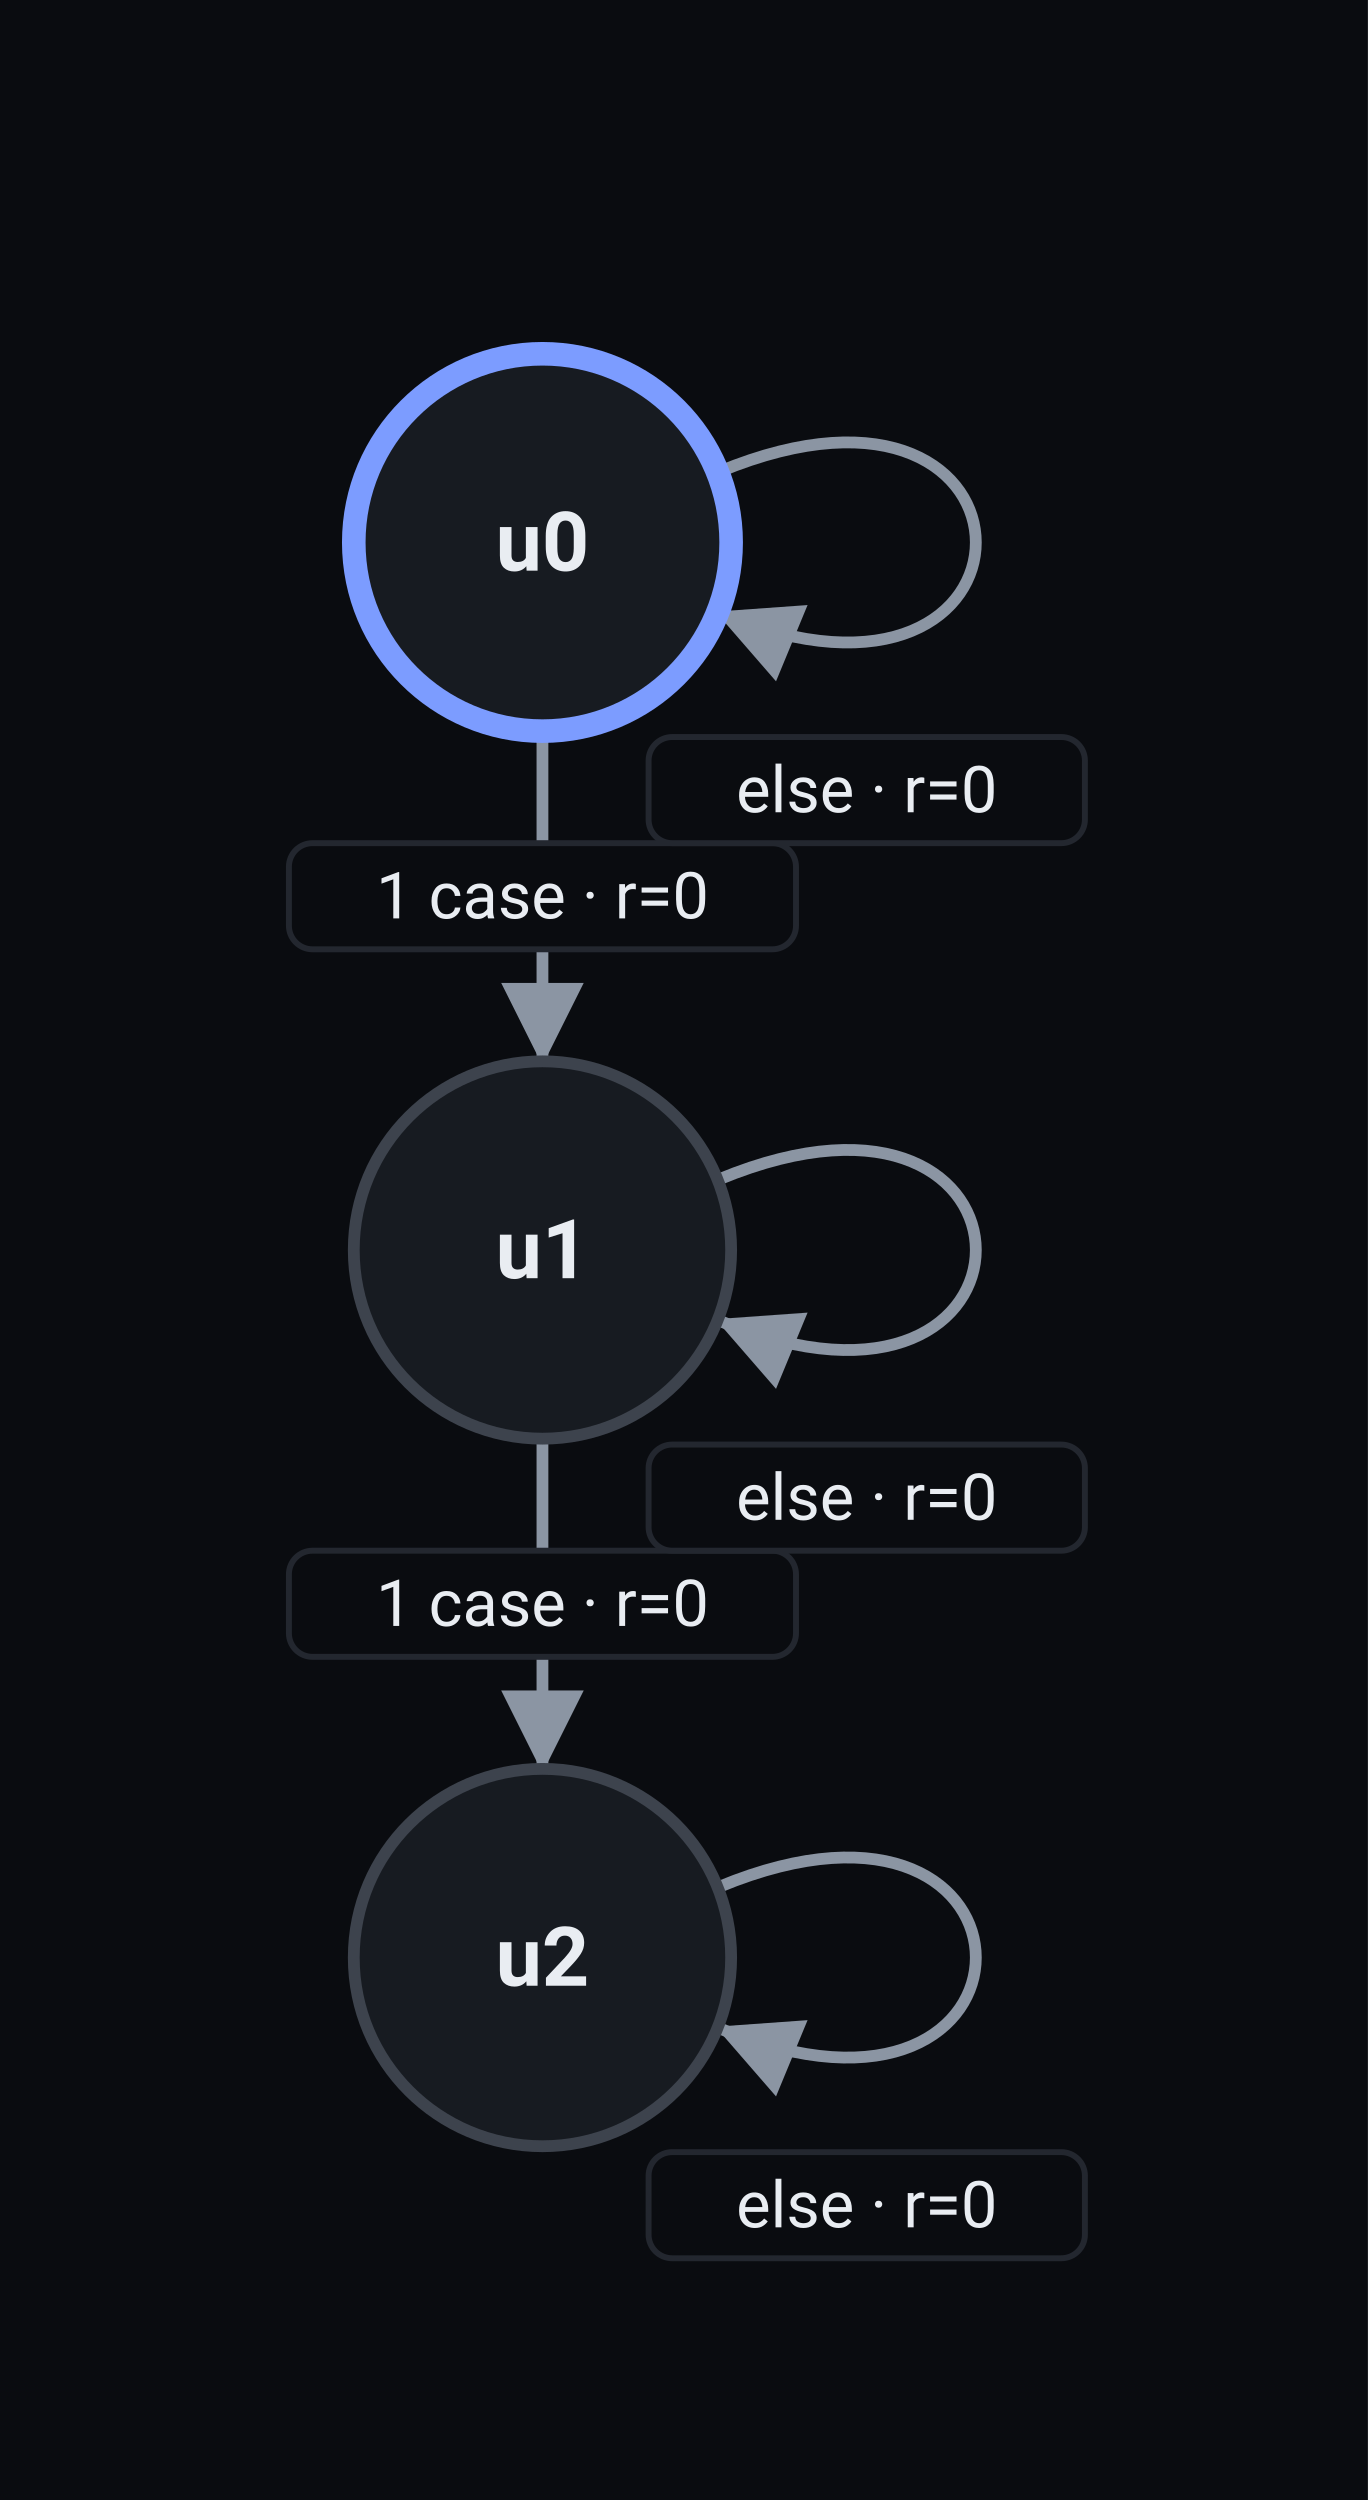
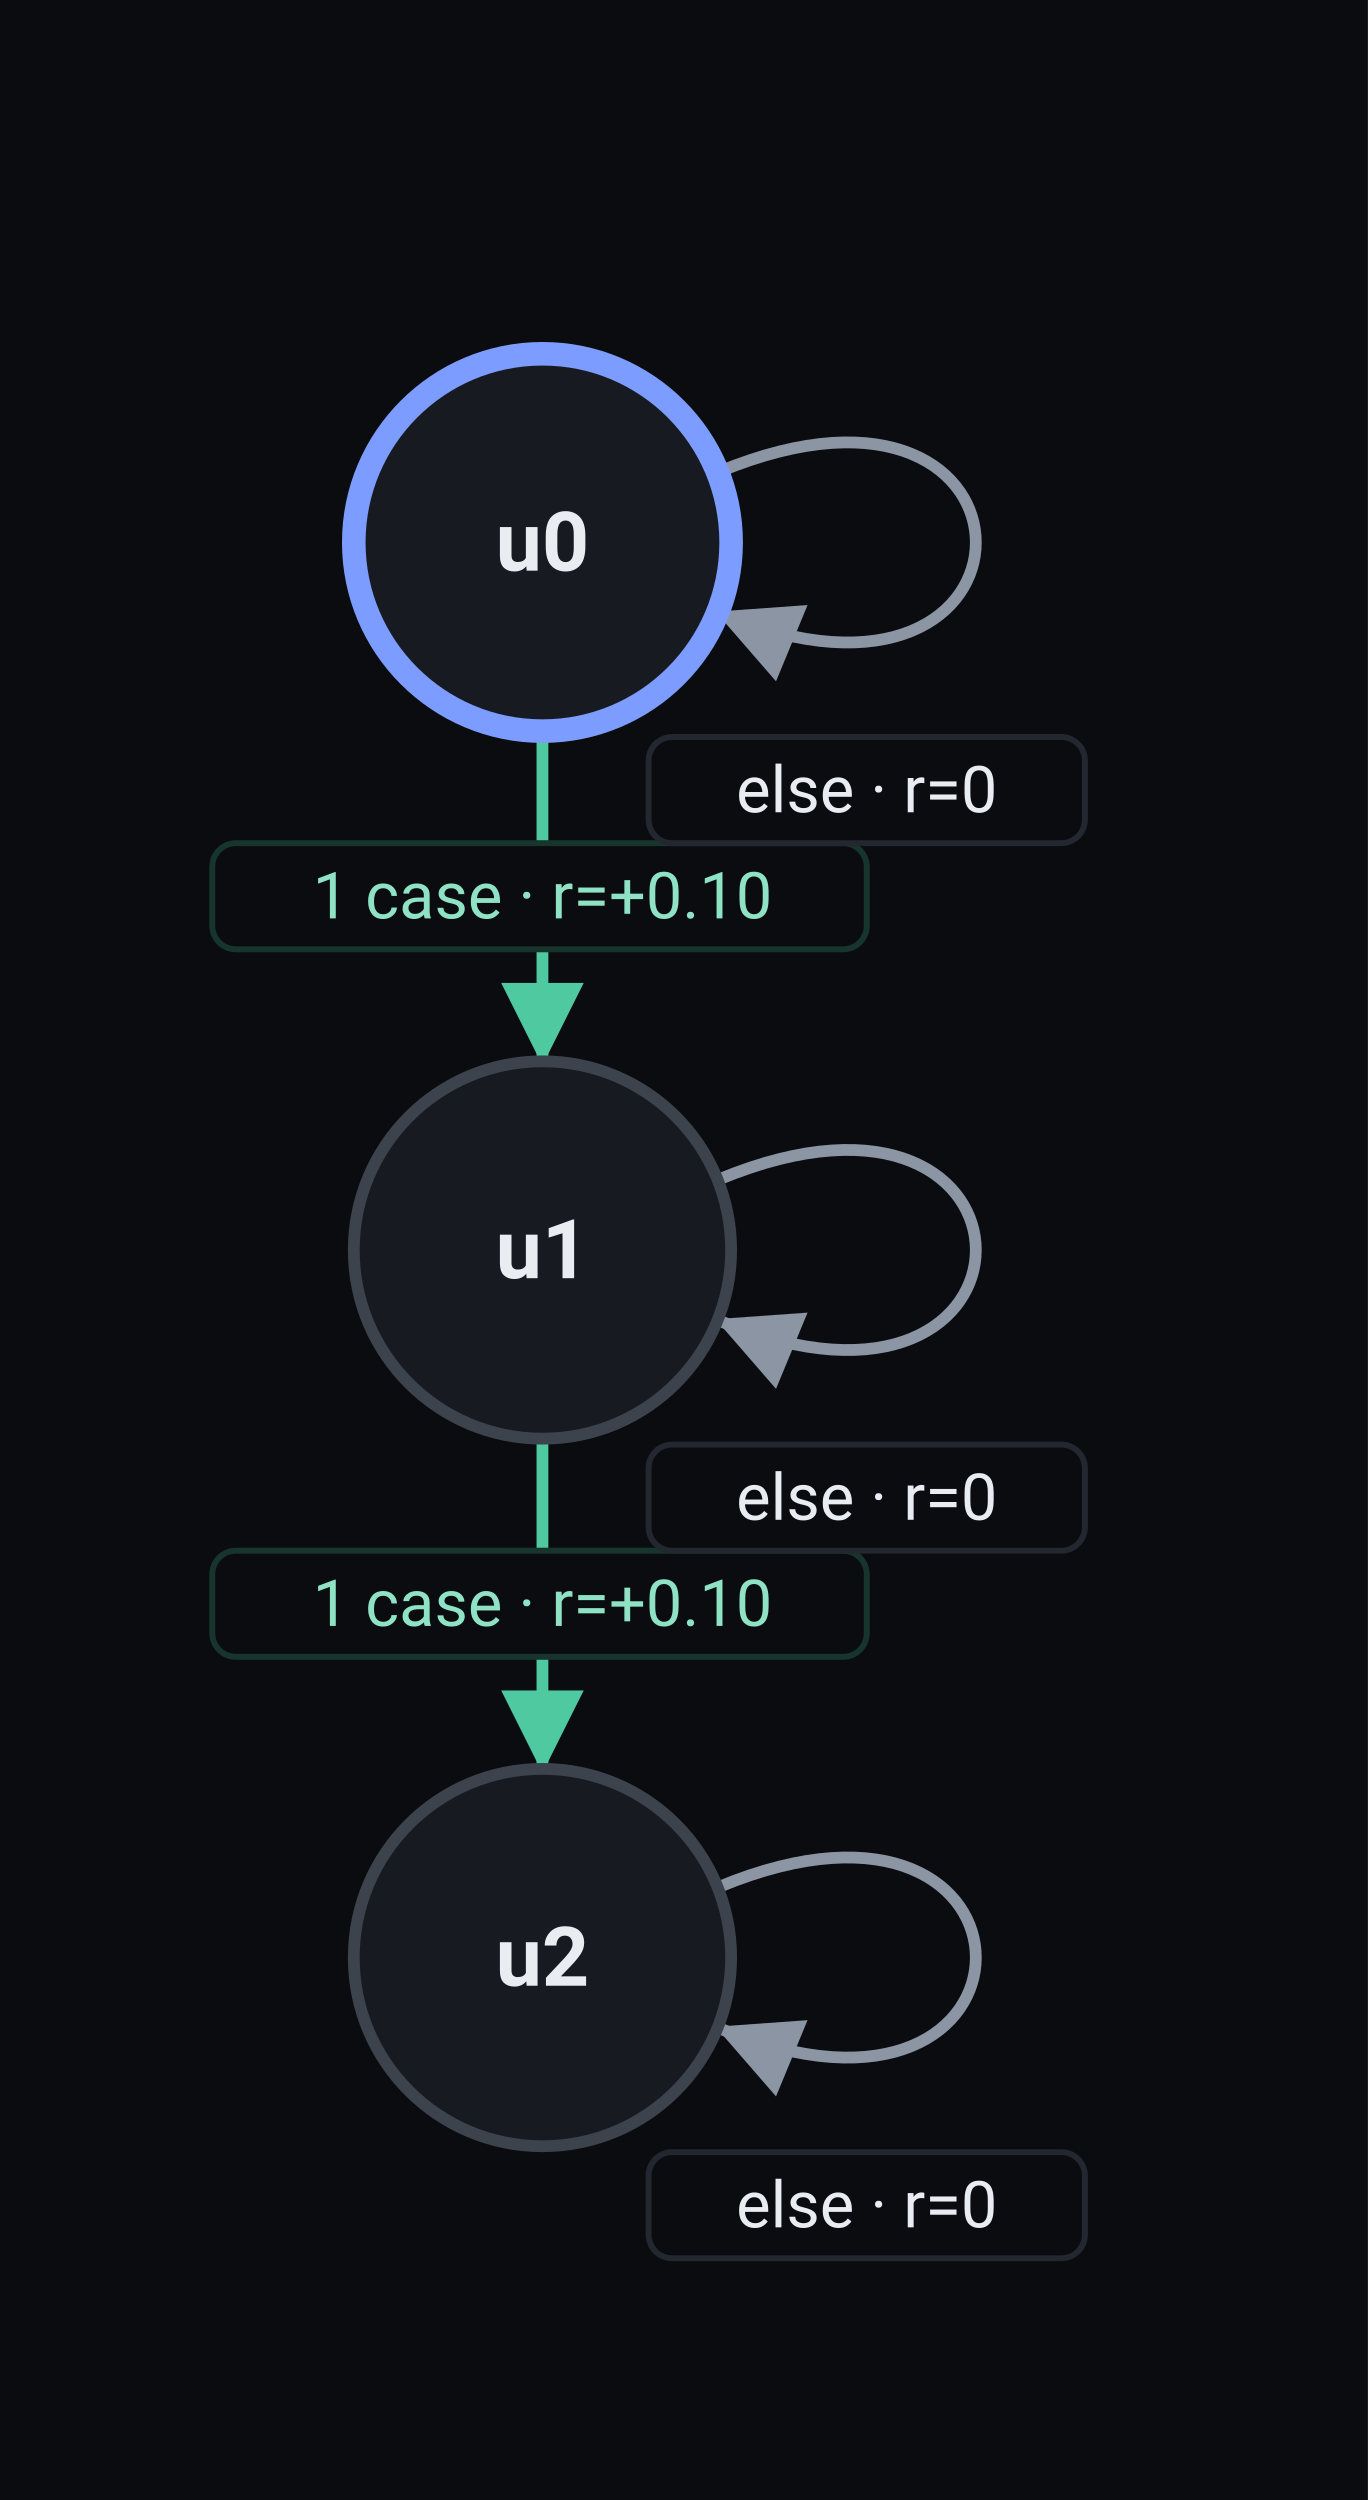
<svg xmlns="http://www.w3.org/2000/svg" width="232" height="424" viewBox="0 0 232 424" font-family="-apple-system, Segoe UI, Roboto, Helvetica, Arial, sans-serif">
  <defs>
    <marker id="arrow-positive" viewBox="0 0 10 10" refX="9.5" refY="5" markerWidth="7" markerHeight="7" orient="auto">
      <path d="M 0 0 L 10 5 L 0 10 z" fill="#4ec9a0" />
    </marker>
    <marker id="arrow-negative" viewBox="0 0 10 10" refX="9.5" refY="5" markerWidth="7" markerHeight="7" orient="auto">
      <path d="M 0 0 L 10 5 L 0 10 z" fill="#f0707a" />
    </marker>
    <marker id="arrow-zero" viewBox="0 0 10 10" refX="9.5" refY="5" markerWidth="7" markerHeight="7" orient="auto">
      <path d="M 0 0 L 10 5 L 0 10 z" fill="#8b95a3" />
    </marker>
  </defs>
  <rect width="100%" height="100%" fill="#0a0c10" />
  <g>
-     <path d="M 92 124 L 92 180" fill="none" stroke="#8b95a3" stroke-width="2" marker-end="url(#arrow-zero)" />
+     <path d="M 92 124 L 92 180" fill="none" stroke="#4ec9a0" stroke-width="2" marker-end="url(#arrow-positive)" />
  </g>
  <g>
-     <path d="M 92 244 L 92 300" fill="none" stroke="#8b95a3" stroke-width="2" marker-end="url(#arrow-zero)" />
+     <path d="M 92 244 L 92 300" fill="none" stroke="#4ec9a0" stroke-width="2" marker-end="url(#arrow-positive)" />
  </g>
  <g>
    <path d="M 122 80 C 180 56 180 128 122 104" fill="none" stroke="#8b95a3" stroke-width="2" marker-end="url(#arrow-zero)" />
  </g>
  <g>
    <path d="M 122 200 C 180 176 180 248 122 224" fill="none" stroke="#8b95a3" stroke-width="2" marker-end="url(#arrow-zero)" />
  </g>
  <g>
    <path d="M 122 320 C 180 296 180 368 122 344" fill="none" stroke="#8b95a3" stroke-width="2" marker-end="url(#arrow-zero)" />
  </g>
  <g>
    <circle cx="92" cy="92" r="32" fill="#171b21" stroke="#7c9cff" stroke-width="4" />
    <text x="92" y="92" fill="#e9edf2" font-size="14px" font-weight="600" text-anchor="middle" dominant-baseline="central">u0</text>
  </g>
  <g>
    <circle cx="92" cy="212" r="32" fill="#171b21" stroke="#3d434d" stroke-width="2" />
    <text x="92" y="212" fill="#e9edf2" font-size="14px" font-weight="600" text-anchor="middle" dominant-baseline="central">u1</text>
  </g>
  <g>
    <circle cx="92" cy="332" r="32" fill="#171b21" stroke="#3d434d" stroke-width="2" />
    <text x="92" y="332" fill="#e9edf2" font-size="14px" font-weight="600" text-anchor="middle" dominant-baseline="central">u2</text>
  </g>
-   <rect x="49" y="143" width="86" height="18" rx="4" fill="#0a0c10" stroke="#23272f" stroke-width="1" />
-   <text x="92" y="152" fill="#e9edf2" font-size="11" text-anchor="middle" dominant-baseline="central">1 case · r=0</text>
-   <rect x="49" y="263" width="86" height="18" rx="4" fill="#0a0c10" stroke="#23272f" stroke-width="1" />
-   <text x="92" y="272" fill="#e9edf2" font-size="11" text-anchor="middle" dominant-baseline="central">1 case · r=0</text>
+   <rect x="36" y="143" width="111" height="18" rx="4" fill="#0a0c10" stroke="#17352c" stroke-width="1" />
+   <text x="92" y="152" fill="#8fe3c4" font-size="11" text-anchor="middle" dominant-baseline="central">1 case · r=+0.10</text>
+   <rect x="36" y="263" width="111" height="18" rx="4" fill="#0a0c10" stroke="#17352c" stroke-width="1" />
+   <text x="92" y="272" fill="#8fe3c4" font-size="11" text-anchor="middle" dominant-baseline="central">1 case · r=+0.10</text>
  <rect x="110" y="125" width="74" height="18" rx="4" fill="#0a0c10" stroke="#23272f" stroke-width="1" />
  <text x="147" y="134" fill="#e9edf2" font-size="11" text-anchor="middle" dominant-baseline="central">else · r=0</text>
  <rect x="110" y="245" width="74" height="18" rx="4" fill="#0a0c10" stroke="#23272f" stroke-width="1" />
  <text x="147" y="254" fill="#e9edf2" font-size="11" text-anchor="middle" dominant-baseline="central">else · r=0</text>
  <rect x="110" y="365" width="74" height="18" rx="4" fill="#0a0c10" stroke="#23272f" stroke-width="1" />
  <text x="147" y="374" fill="#e9edf2" font-size="11" text-anchor="middle" dominant-baseline="central">else · r=0</text>
</svg>
